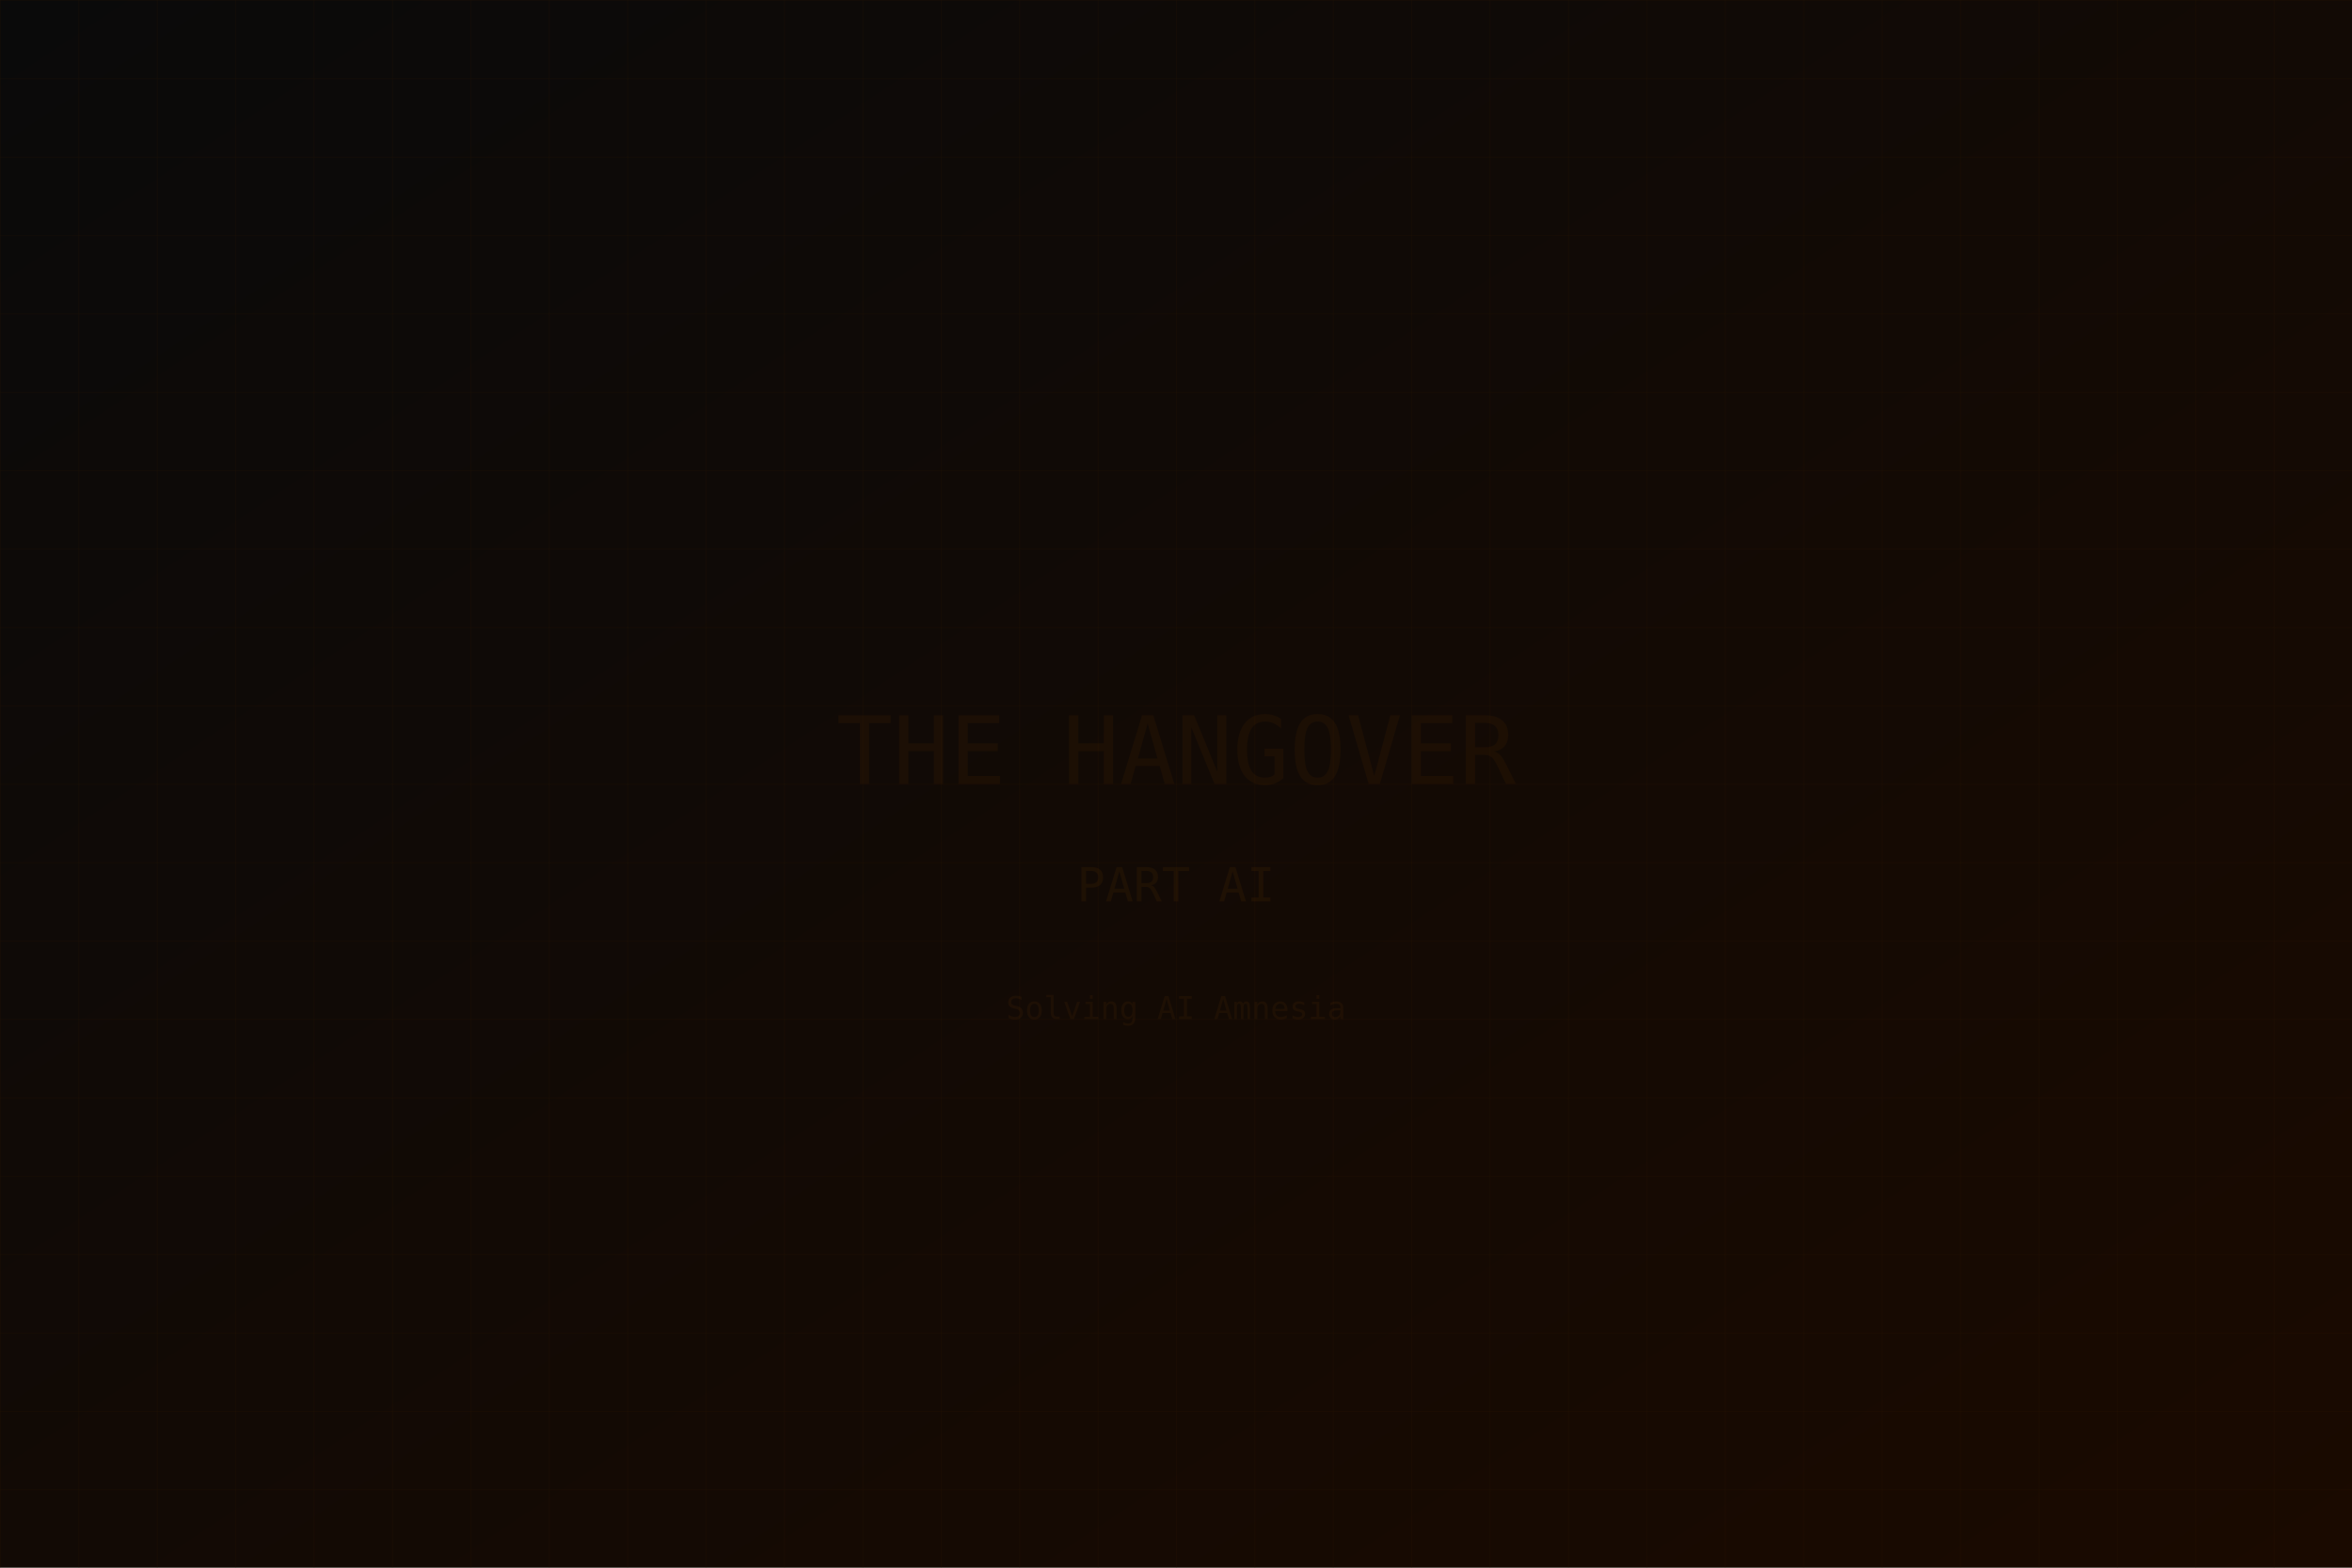
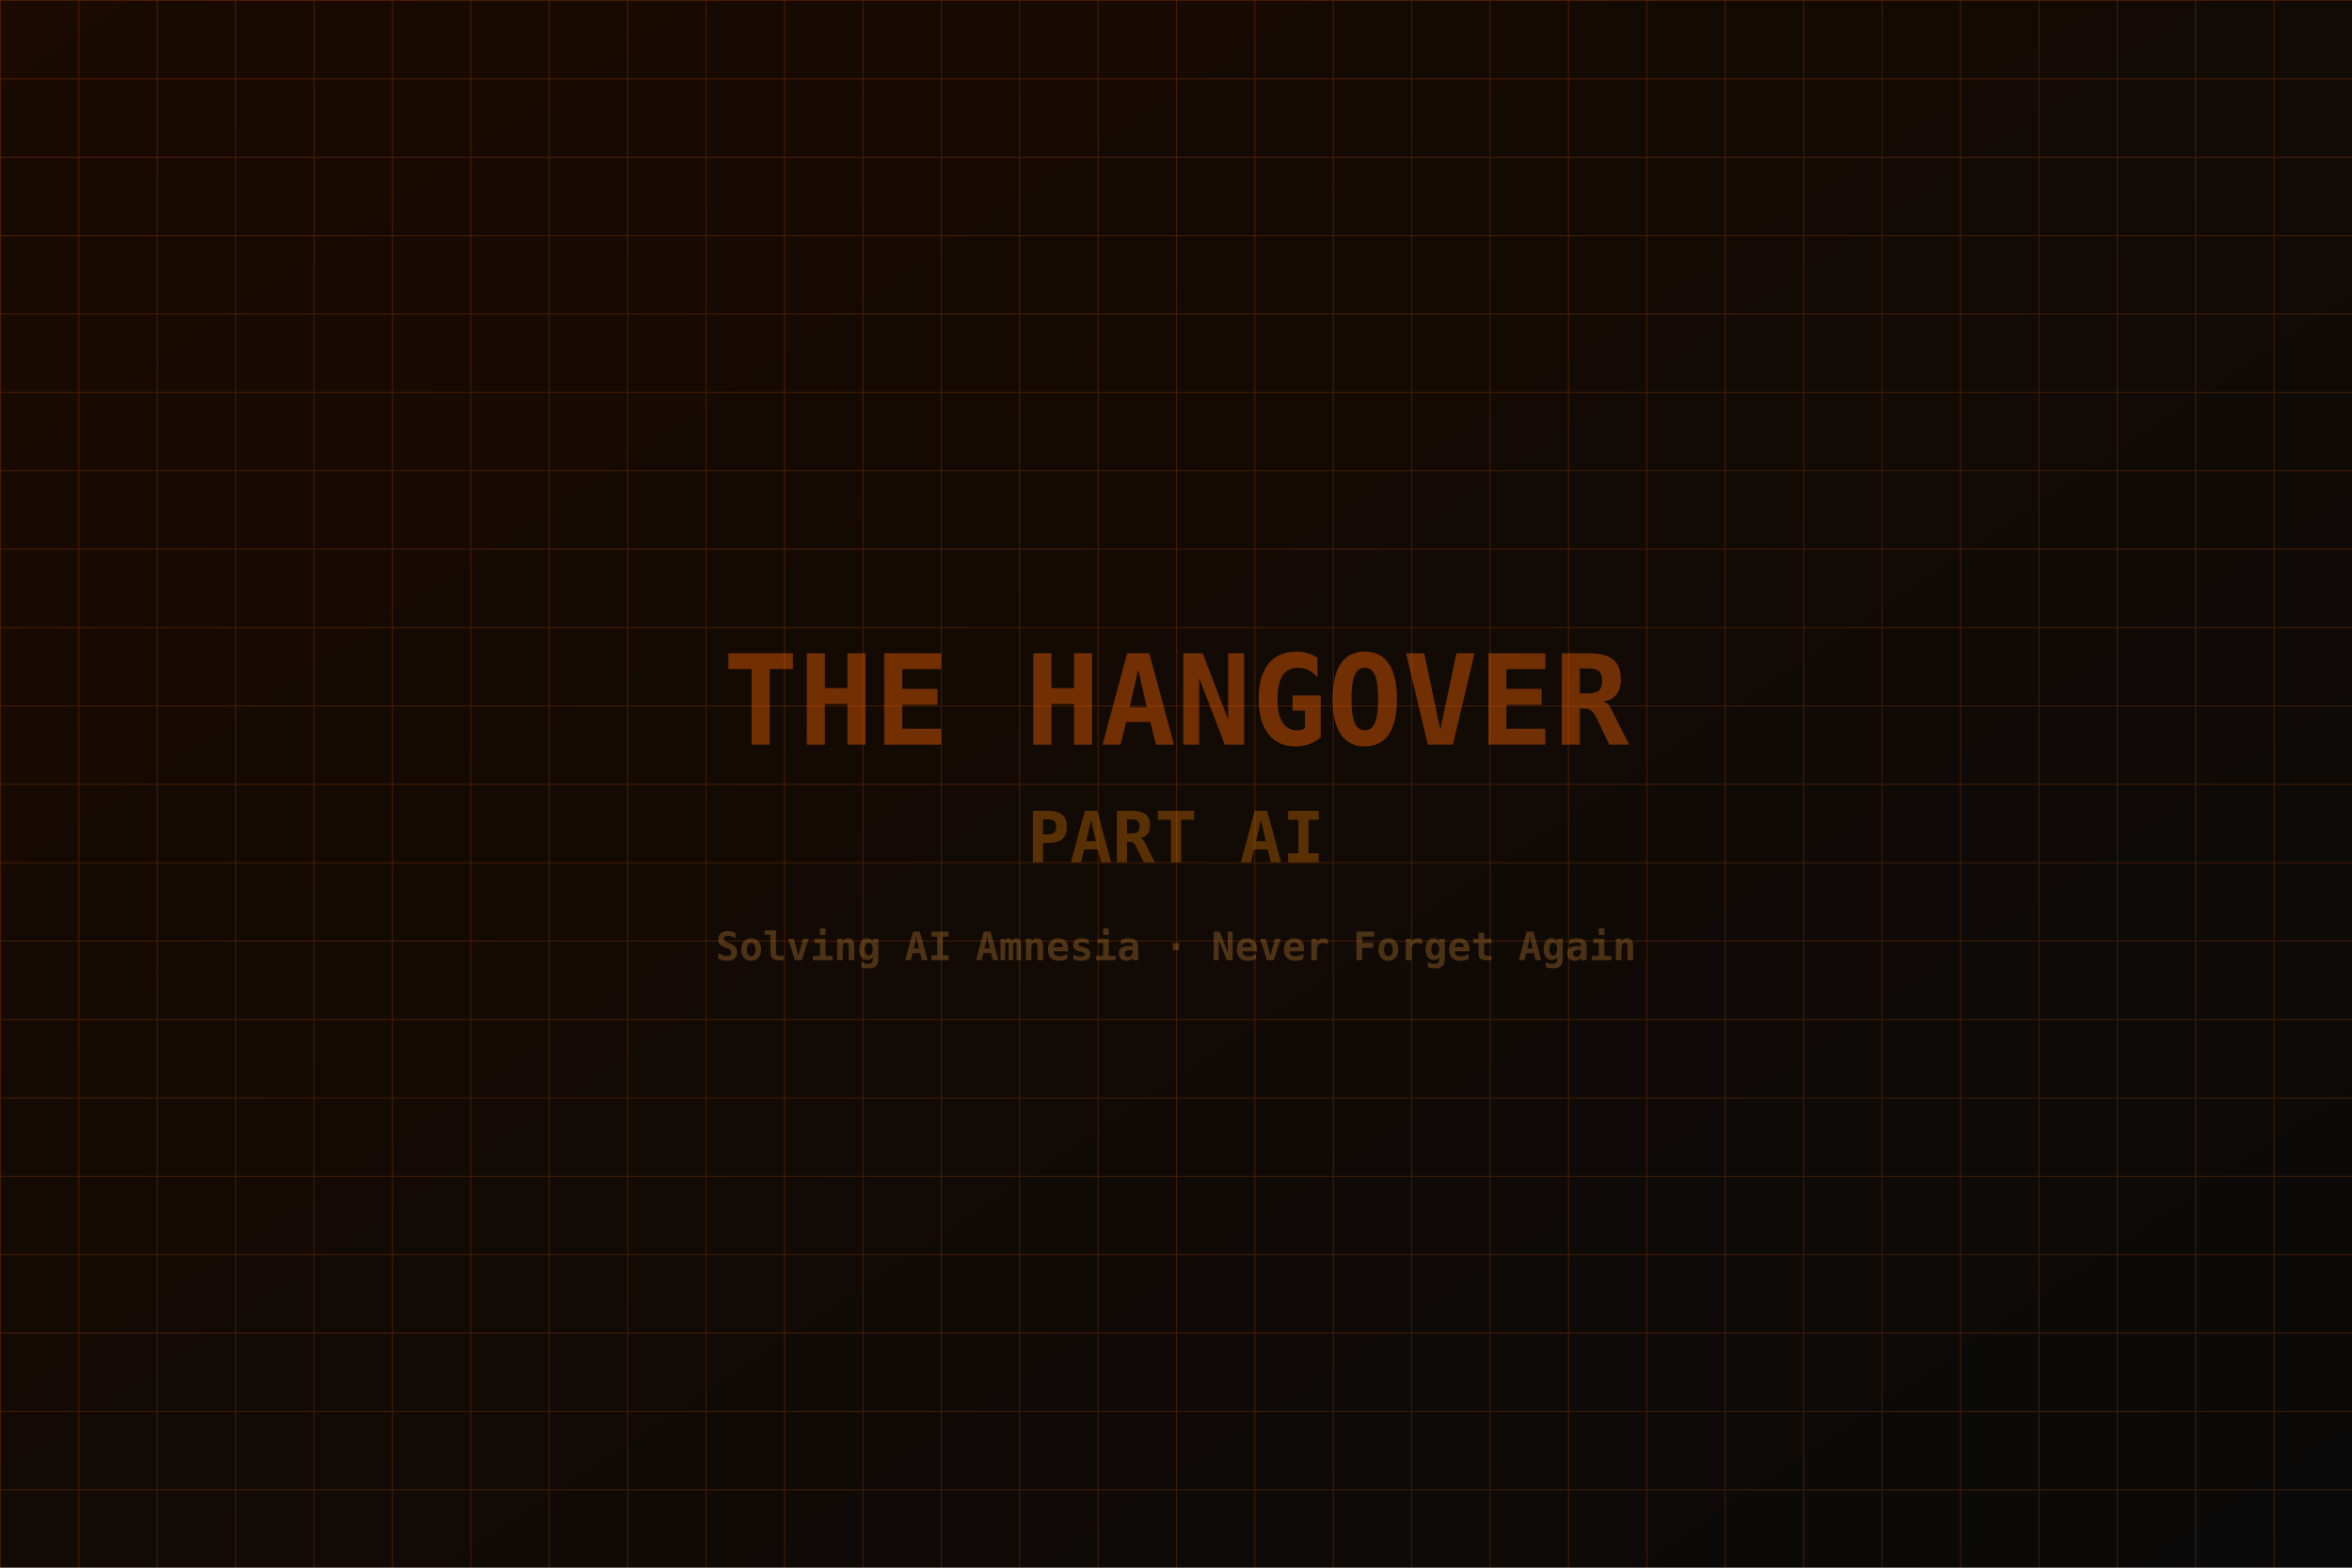
<svg xmlns="http://www.w3.org/2000/svg" width="1200" height="800">
  <defs>
    <linearGradient id="bg" x1="0" y1="0" x2="1" y2="1">
-       <stop offset="0%" stop-color="#0a0a0a" />
-       <stop offset="100%" stop-color="#1a0a00" />
+       <stop offset="0%" stop-color="#1a0a00" />
+       <stop offset="100%" stop-color="#0a0a0a" />
    </linearGradient>
    <pattern id="grid" width="40" height="40" patternUnits="userSpaceOnUse">
-       <path d="M 40 0 L 0 0 0 40" fill="none" stroke="#331a00" stroke-width="0.5" opacity="0.3" />
+       <path d="M 40 0 L 0 0 0 40" fill="none" stroke="#ff6600" stroke-width="1" opacity="0.2" />
    </pattern>
  </defs>
  <rect width="100%" height="100%" fill="url(#bg)" />
  <rect width="100%" height="100%" fill="url(#grid)" />
-   <text x="600" y="400" font-family="monospace" font-size="48" text-anchor="middle" fill="#442200" opacity="0.2">THE HANGOVER</text>
-   <text x="600" y="460" font-family="monospace" font-size="24" text-anchor="middle" fill="#663300" opacity="0.15">PART AI</text>
-   <text x="600" y="520" font-family="monospace" font-size="16" text-anchor="middle" fill="#884400" opacity="0.1">Solving AI Amnesia</text>
+   <g font-family="monospace" font-weight="bold">
+     <text x="600" y="380" font-size="64" text-anchor="middle" fill="#ff6600" opacity="0.4">THE HANGOVER</text>
+     <text x="600" y="440" font-size="36" text-anchor="middle" fill="#ff8800" opacity="0.3">PART AI</text>
+     <text x="600" y="490" font-size="20" text-anchor="middle" fill="#ffaa44" opacity="0.25">Solving AI Amnesia · Never Forget Again</text>
+   </g>
</svg>
